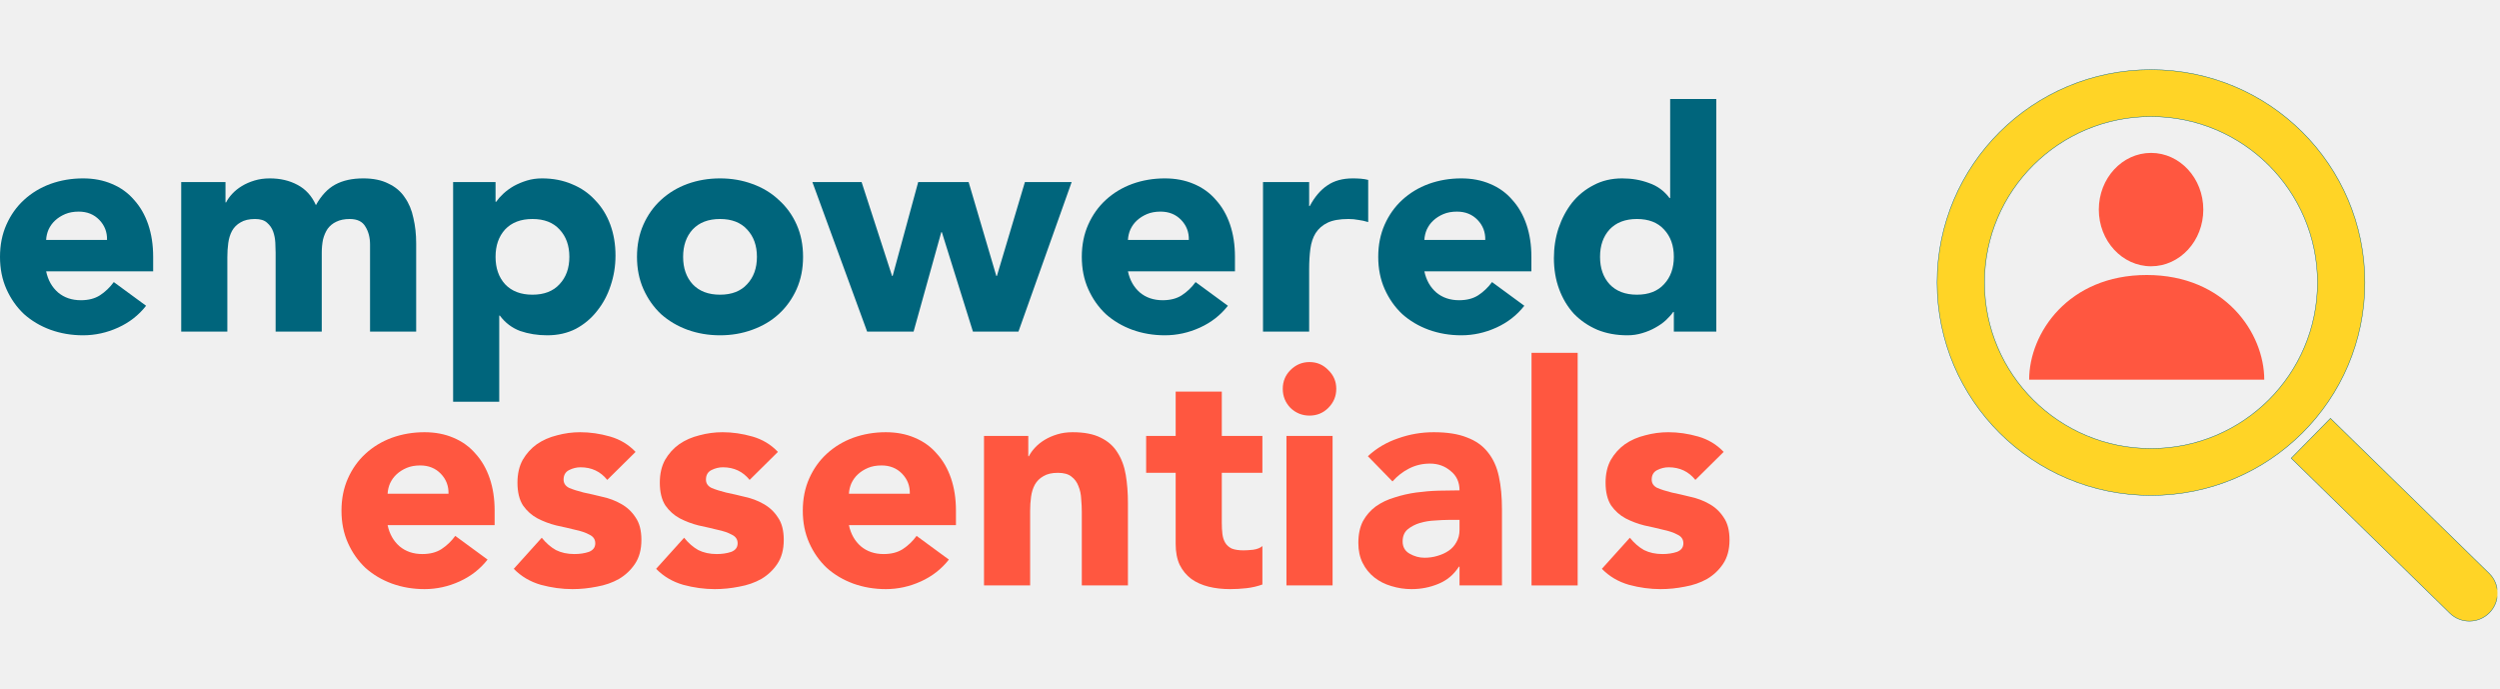
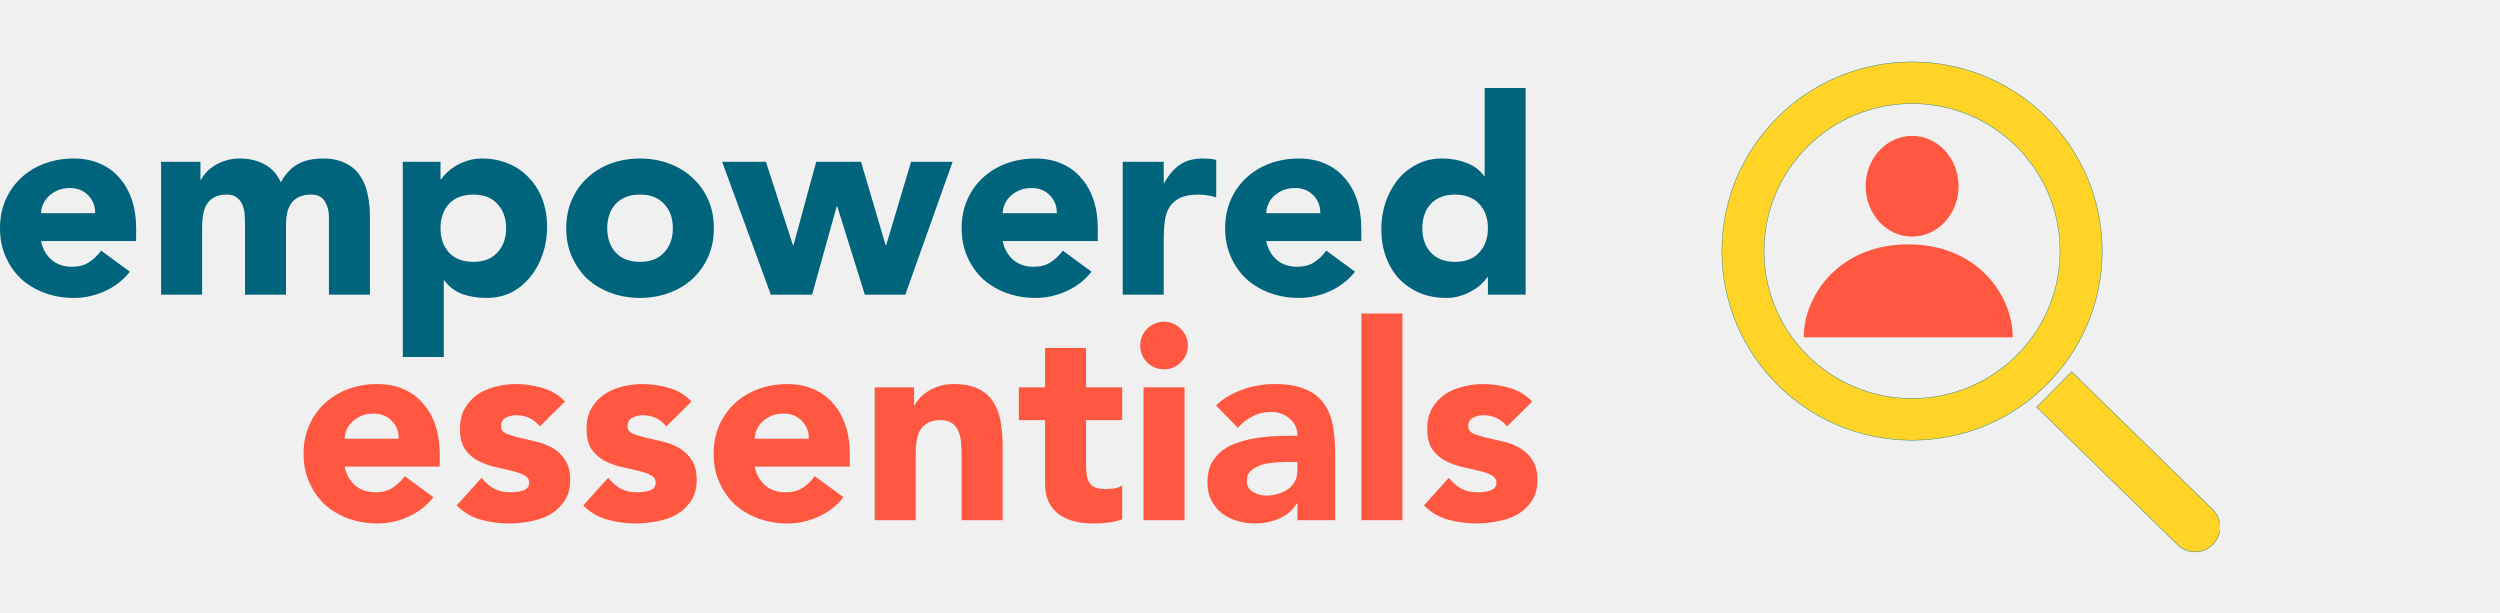
- <svg xmlns="http://www.w3.org/2000/svg" width="606" height="167" viewBox="0 0 606 167" fill="none">
+ <svg xmlns="http://www.w3.org/2000/svg" width="682" height="167" viewBox="0 0 682 167" fill="none">
  <path d="M118.233 135.643C116.443 137.93 114.18 139.696 111.446 140.938C108.711 142.181 105.877 142.803 102.944 142.803C100.16 142.803 97.525 142.355 95.039 141.461C92.603 140.566 90.465 139.298 88.625 137.657C86.835 135.967 85.418 133.953 84.374 131.616C83.33 129.279 82.808 126.669 82.808 123.786C82.808 120.902 83.33 118.292 84.374 115.955C85.418 113.618 86.835 111.629 88.625 109.989C90.465 108.298 92.603 107.005 95.039 106.11C97.525 105.216 100.16 104.768 102.944 104.768C105.529 104.768 107.866 105.216 109.954 106.11C112.092 107.005 113.882 108.298 115.324 109.989C116.816 111.629 117.959 113.618 118.755 115.955C119.55 118.292 119.948 120.902 119.948 123.786V127.291H93.995C94.442 129.429 95.412 131.144 96.903 132.437C98.395 133.68 100.234 134.301 102.422 134.301C104.262 134.301 105.803 133.903 107.046 133.108C108.339 132.263 109.457 131.194 110.402 129.901L118.233 135.643ZM108.761 119.684C108.811 117.794 108.189 116.179 106.897 114.836C105.604 113.494 103.938 112.823 101.9 112.823C100.657 112.823 99.563 113.021 98.618 113.419C97.674 113.817 96.853 114.339 96.157 114.985C95.511 115.582 94.989 116.303 94.591 117.148C94.243 117.944 94.044 118.789 93.995 119.684H108.761Z" fill="#FF5740" />
  <path d="M147.26 116.328C145.619 114.289 143.456 113.27 140.771 113.27C139.827 113.27 138.907 113.494 138.012 113.941C137.117 114.389 136.67 115.159 136.67 116.253C136.67 117.148 137.117 117.819 138.012 118.267C138.957 118.664 140.125 119.037 141.517 119.385C142.959 119.684 144.475 120.032 146.066 120.429C147.707 120.778 149.224 121.349 150.616 122.145C152.058 122.94 153.226 124.034 154.121 125.426C155.066 126.769 155.538 128.583 155.538 130.87C155.538 133.207 155.016 135.146 153.972 136.688C152.977 138.179 151.685 139.397 150.094 140.342C148.503 141.237 146.713 141.858 144.724 142.206C142.735 142.604 140.771 142.803 138.832 142.803C136.297 142.803 133.736 142.455 131.151 141.759C128.565 141.013 126.378 139.72 124.588 137.881L131.375 130.348C132.419 131.641 133.562 132.635 134.805 133.332C136.098 133.978 137.589 134.301 139.28 134.301C140.573 134.301 141.741 134.127 142.785 133.779C143.829 133.381 144.351 132.685 144.351 131.691C144.351 130.746 143.879 130.05 142.934 129.603C142.039 129.105 140.871 128.708 139.429 128.409C138.037 128.061 136.52 127.713 134.88 127.365C133.289 126.968 131.772 126.396 130.33 125.65C128.938 124.904 127.77 123.86 126.825 122.518C125.93 121.126 125.483 119.286 125.483 116.999C125.483 114.861 125.906 113.021 126.751 111.48C127.646 109.939 128.789 108.671 130.181 107.677C131.623 106.682 133.264 105.961 135.103 105.514C136.943 105.017 138.808 104.768 140.697 104.768C143.083 104.768 145.495 105.116 147.931 105.812C150.367 106.508 152.43 107.751 154.121 109.541L147.26 116.328Z" fill="#FF5740" />
  <path d="M181.781 116.328C180.141 114.289 177.978 113.27 175.293 113.27C174.348 113.27 173.428 113.494 172.534 113.941C171.639 114.389 171.191 115.159 171.191 116.253C171.191 117.148 171.639 117.819 172.534 118.267C173.478 118.664 174.647 119.037 176.039 119.385C177.481 119.684 178.997 120.032 180.588 120.429C182.229 120.778 183.745 121.349 185.137 122.145C186.579 122.94 187.747 124.034 188.642 125.426C189.587 126.769 190.059 128.583 190.059 130.87C190.059 133.207 189.537 135.146 188.493 136.688C187.499 138.179 186.206 139.397 184.615 140.342C183.024 141.237 181.234 141.858 179.246 142.206C177.257 142.604 175.293 142.803 173.354 142.803C170.818 142.803 168.258 142.455 165.672 141.759C163.087 141.013 160.899 139.72 159.109 137.881L165.896 130.348C166.94 131.641 168.084 132.635 169.327 133.332C170.619 133.978 172.111 134.301 173.801 134.301C175.094 134.301 176.262 134.127 177.307 133.779C178.351 133.381 178.873 132.685 178.873 131.691C178.873 130.746 178.4 130.05 177.456 129.603C176.561 129.105 175.392 128.708 173.951 128.409C172.558 128.061 171.042 127.713 169.401 127.365C167.81 126.968 166.294 126.396 164.852 125.65C163.46 124.904 162.291 123.86 161.347 122.518C160.452 121.126 160.004 119.286 160.004 116.999C160.004 114.861 160.427 113.021 161.272 111.48C162.167 109.939 163.311 108.671 164.703 107.677C166.145 106.682 167.785 105.961 169.625 105.514C171.465 105.017 173.329 104.768 175.218 104.768C177.605 104.768 180.016 105.116 182.452 105.812C184.889 106.508 186.952 107.751 188.642 109.541L181.781 116.328Z" fill="#FF5740" />
  <path d="M230.1 135.643C228.31 137.93 226.048 139.696 223.313 140.938C220.579 142.181 217.745 142.803 214.811 142.803C212.027 142.803 209.392 142.355 206.906 141.461C204.47 140.566 202.332 139.298 200.492 137.657C198.702 135.967 197.285 133.953 196.241 131.616C195.197 129.279 194.675 126.669 194.675 123.786C194.675 120.902 195.197 118.292 196.241 115.955C197.285 113.618 198.702 111.629 200.492 109.989C202.332 108.298 204.47 107.005 206.906 106.11C209.392 105.216 212.027 104.768 214.811 104.768C217.397 104.768 219.733 105.216 221.822 106.11C223.959 107.005 225.749 108.298 227.191 109.989C228.683 111.629 229.826 113.618 230.622 115.955C231.417 118.292 231.815 120.902 231.815 123.786V127.291H205.862C206.309 129.429 207.279 131.144 208.77 132.437C210.262 133.68 212.102 134.301 214.289 134.301C216.129 134.301 217.67 133.903 218.913 133.108C220.206 132.263 221.324 131.194 222.269 129.901L230.1 135.643ZM220.628 119.684C220.678 117.794 220.057 116.179 218.764 114.836C217.471 113.494 215.806 112.823 213.767 112.823C212.524 112.823 211.43 113.021 210.486 113.419C209.541 113.817 208.721 114.339 208.025 114.985C207.378 115.582 206.856 116.303 206.458 117.148C206.11 117.944 205.912 118.789 205.862 119.684H220.628Z" fill="#FF5740" />
  <path d="M238.618 105.663H249.357V110.585H249.506C249.854 109.889 250.352 109.193 250.998 108.497C251.644 107.801 252.415 107.179 253.31 106.633C254.205 106.086 255.224 105.638 256.368 105.29C257.511 104.942 258.754 104.768 260.096 104.768C262.93 104.768 265.217 105.216 266.958 106.11C268.698 106.956 270.04 108.149 270.985 109.69C271.979 111.232 272.65 113.046 272.998 115.134C273.346 117.223 273.52 119.485 273.52 121.921V141.908H262.334V124.158C262.334 123.114 262.284 122.045 262.185 120.952C262.135 119.808 261.911 118.764 261.513 117.819C261.165 116.875 260.594 116.104 259.798 115.507C259.052 114.911 257.959 114.612 256.517 114.612C255.075 114.612 253.906 114.886 253.012 115.433C252.117 115.93 251.42 116.626 250.923 117.521C250.476 118.366 250.178 119.336 250.028 120.429C249.879 121.523 249.805 122.667 249.805 123.86V141.908H238.618V105.663Z" fill="#FF5740" />
  <path d="M306.127 114.612H296.283V126.694C296.283 127.688 296.333 128.608 296.432 129.453C296.532 130.249 296.755 130.945 297.103 131.542C297.452 132.138 297.974 132.611 298.67 132.959C299.415 133.257 300.385 133.406 301.578 133.406C302.175 133.406 302.945 133.356 303.89 133.257C304.884 133.108 305.63 132.809 306.127 132.362V141.684C304.884 142.132 303.592 142.43 302.249 142.579C300.907 142.728 299.589 142.803 298.297 142.803C296.407 142.803 294.667 142.604 293.076 142.206C291.485 141.809 290.093 141.187 288.9 140.342C287.707 139.447 286.762 138.303 286.066 136.911C285.42 135.519 285.096 133.829 285.096 131.84V114.612H277.937V105.663H285.096V94.924H296.283V105.663H306.127V114.612Z" fill="#FF5740" />
  <path d="M311.961 105.663H323.148V141.908H311.961V105.663ZM311.066 94.253C311.066 92.463 311.688 90.946 312.931 89.703C314.224 88.411 315.765 87.764 317.555 87.764C319.345 87.764 320.861 88.411 322.104 89.703C323.397 90.946 324.043 92.463 324.043 94.253C324.043 96.043 323.397 97.584 322.104 98.876C320.861 100.119 319.345 100.741 317.555 100.741C315.765 100.741 314.224 100.119 312.931 98.876C311.688 97.584 311.066 96.043 311.066 94.253Z" fill="#FF5740" />
  <path d="M353.931 137.359H353.782C352.539 139.298 350.874 140.69 348.786 141.535C346.747 142.38 344.584 142.803 342.297 142.803C340.607 142.803 338.966 142.554 337.375 142.057C335.834 141.61 334.467 140.914 333.273 139.969C332.08 139.024 331.135 137.856 330.439 136.464C329.743 135.072 329.395 133.456 329.395 131.616C329.395 129.528 329.768 127.763 330.514 126.321C331.309 124.879 332.353 123.686 333.646 122.741C334.989 121.797 336.505 121.076 338.195 120.579C339.886 120.032 341.626 119.634 343.416 119.385C345.255 119.137 347.07 118.988 348.86 118.938C350.7 118.888 352.39 118.863 353.931 118.863C353.931 116.875 353.21 115.308 351.769 114.165C350.377 112.972 348.711 112.375 346.772 112.375C344.932 112.375 343.242 112.773 341.701 113.568C340.209 114.314 338.867 115.358 337.673 116.701L331.707 110.585C333.795 108.646 336.232 107.204 339.016 106.26C341.8 105.265 344.684 104.768 347.667 104.768C350.948 104.768 353.633 105.191 355.721 106.036C357.859 106.831 359.55 108.025 360.793 109.616C362.085 111.207 362.98 113.171 363.477 115.507C363.975 117.794 364.223 120.454 364.223 123.487V141.908H353.931V137.359ZM351.172 126.023C350.327 126.023 349.258 126.073 347.965 126.172C346.722 126.222 345.504 126.421 344.311 126.769C343.167 127.117 342.173 127.639 341.328 128.335C340.532 129.031 340.134 130 340.134 131.243C340.134 132.586 340.706 133.58 341.85 134.226C342.993 134.873 344.187 135.196 345.43 135.196C346.523 135.196 347.567 135.047 348.562 134.748C349.606 134.45 350.526 134.028 351.321 133.481C352.117 132.934 352.738 132.238 353.186 131.392C353.683 130.547 353.931 129.553 353.931 128.409V126.023H351.172Z" fill="#FF5740" />
  <path d="M371.391 85.527H382.578V141.908H371.391V85.527Z" fill="#FF5740" />
  <path d="M411.124 116.328C409.483 114.289 407.32 113.27 404.635 113.27C403.691 113.27 402.771 113.494 401.876 113.941C400.981 114.389 400.533 115.159 400.533 116.253C400.533 117.148 400.981 117.819 401.876 118.267C402.82 118.664 403.989 119.037 405.381 119.385C406.823 119.684 408.339 120.032 409.93 120.429C411.571 120.778 413.087 121.349 414.48 122.145C415.921 122.94 417.09 124.034 417.985 125.426C418.929 126.769 419.402 128.583 419.402 130.87C419.402 133.207 418.88 135.146 417.836 136.688C416.841 138.179 415.548 139.397 413.957 140.342C412.366 141.237 410.577 141.858 408.588 142.206C406.599 142.604 404.635 142.803 402.696 142.803C400.161 142.803 397.6 142.455 395.015 141.759C392.429 141.013 390.242 139.72 388.452 137.881L395.238 130.348C396.282 131.641 397.426 132.635 398.669 133.332C399.962 133.978 401.453 134.301 403.144 134.301C404.436 134.301 405.605 134.127 406.649 133.779C407.693 133.381 408.215 132.685 408.215 131.691C408.215 130.746 407.743 130.05 406.798 129.603C405.903 129.105 404.735 128.708 403.293 128.409C401.901 128.061 400.384 127.713 398.744 127.365C397.153 126.968 395.636 126.396 394.194 125.65C392.802 124.904 391.634 123.86 390.689 122.518C389.794 121.126 389.347 119.286 389.347 116.999C389.347 114.861 389.769 113.021 390.615 111.48C391.509 109.939 392.653 108.671 394.045 107.677C395.487 106.682 397.128 105.961 398.967 105.514C400.807 105.017 402.671 104.768 404.561 104.768C406.947 104.768 409.359 105.116 411.795 105.812C414.231 106.508 416.294 107.751 417.985 109.541L411.124 116.328Z" fill="#FF5740" />
  <path d="M35.425 74.117C33.635 76.404 31.372 78.169 28.638 79.412C25.904 80.654 23.07 81.276 20.136 81.276C17.352 81.276 14.717 80.829 12.231 79.934C9.795 79.039 7.657 77.771 5.817 76.13C4.027 74.44 2.61 72.426 1.566 70.089C0.522 67.752 0 65.142 0 62.259C0 59.375 0.522 56.765 1.566 54.428C2.61 52.091 4.027 50.102 5.817 48.462C7.657 46.771 9.795 45.478 12.231 44.584C14.717 43.689 17.352 43.241 20.136 43.241C22.721 43.241 25.058 43.689 27.146 44.584C29.284 45.478 31.074 46.771 32.516 48.462C34.008 50.102 35.151 52.091 35.947 54.428C36.742 56.765 37.14 59.375 37.14 62.259V65.764H11.187C11.634 67.902 12.604 69.617 14.095 70.91C15.587 72.153 17.426 72.774 19.614 72.774C21.454 72.774 22.995 72.376 24.238 71.581C25.531 70.736 26.649 69.667 27.594 68.374L35.425 74.117ZM25.953 58.157C26.003 56.267 25.381 54.652 24.089 53.309C22.796 51.967 21.131 51.296 19.092 51.296C17.849 51.296 16.755 51.495 15.811 51.892C14.866 52.29 14.046 52.812 13.35 53.458C12.703 54.055 12.181 54.776 11.783 55.621C11.435 56.417 11.236 57.262 11.187 58.157H25.953Z" fill="#00657C" />
  <path d="M43.943 44.136H54.682V49.058H54.831C55.179 48.362 55.676 47.666 56.323 46.97C56.969 46.274 57.74 45.653 58.635 45.106C59.53 44.559 60.549 44.111 61.692 43.763C62.836 43.415 64.079 43.241 65.421 43.241C67.957 43.241 70.194 43.763 72.133 44.807C74.122 45.851 75.614 47.492 76.608 49.729C77.901 47.393 79.467 45.727 81.306 44.733C83.146 43.738 85.408 43.241 88.093 43.241C90.529 43.241 92.568 43.664 94.209 44.509C95.899 45.304 97.216 46.423 98.161 47.865C99.156 49.257 99.852 50.923 100.249 52.862C100.697 54.751 100.921 56.789 100.921 58.977V80.381H89.734V59.275C89.734 57.585 89.361 56.143 88.615 54.95C87.919 53.707 86.651 53.086 84.812 53.086C83.519 53.086 82.425 53.309 81.53 53.757C80.685 54.154 79.989 54.726 79.442 55.472C78.945 56.218 78.572 57.088 78.323 58.082C78.124 59.077 78.025 60.121 78.025 61.215V80.381H66.838V61.215C66.838 60.568 66.813 59.773 66.764 58.828C66.714 57.883 66.54 56.988 66.242 56.143C65.943 55.298 65.446 54.577 64.75 53.98C64.104 53.384 63.134 53.086 61.842 53.086C60.4 53.086 59.231 53.359 58.336 53.906C57.441 54.403 56.745 55.099 56.248 55.994C55.801 56.839 55.502 57.809 55.353 58.903C55.204 59.996 55.13 61.14 55.13 62.333V80.381H43.943V44.136Z" fill="#00657C" />
  <path d="M109.879 44.136H120.17V48.909H120.32C120.767 48.263 121.339 47.616 122.035 46.97C122.781 46.274 123.626 45.653 124.571 45.106C125.565 44.559 126.634 44.111 127.777 43.763C128.921 43.415 130.139 43.241 131.432 43.241C134.117 43.241 136.553 43.714 138.74 44.658C140.928 45.553 142.792 46.846 144.334 48.536C145.925 50.177 147.143 52.141 147.988 54.428C148.833 56.715 149.256 59.226 149.256 61.96C149.256 64.496 148.858 66.932 148.063 69.269C147.317 71.556 146.223 73.594 144.781 75.384C143.389 77.174 141.674 78.616 139.635 79.71C137.597 80.754 135.285 81.276 132.7 81.276C130.363 81.276 128.175 80.928 126.137 80.232C124.148 79.486 122.507 78.243 121.214 76.503H121.065V97.385H109.879V44.136ZM120.17 62.259C120.17 64.993 120.941 67.206 122.482 68.896C124.073 70.587 126.286 71.432 129.12 71.432C131.954 71.432 134.141 70.587 135.683 68.896C137.274 67.206 138.069 64.993 138.069 62.259C138.069 59.524 137.274 57.312 135.683 55.621C134.141 53.931 131.954 53.086 129.12 53.086C126.286 53.086 124.073 53.931 122.482 55.621C120.941 57.312 120.17 59.524 120.17 62.259Z" fill="#00657C" />
  <path d="M154.468 62.259C154.468 59.375 154.99 56.765 156.034 54.428C157.078 52.091 158.495 50.102 160.285 48.462C162.124 46.771 164.262 45.478 166.698 44.584C169.184 43.689 171.819 43.241 174.604 43.241C177.388 43.241 179.998 43.689 182.434 44.584C184.92 45.478 187.058 46.771 188.848 48.462C190.688 50.102 192.13 52.091 193.174 54.428C194.218 56.765 194.74 59.375 194.74 62.259C194.74 65.142 194.218 67.752 193.174 70.089C192.13 72.426 190.688 74.44 188.848 76.13C187.058 77.771 184.92 79.039 182.434 79.934C179.998 80.829 177.388 81.276 174.604 81.276C171.819 81.276 169.184 80.829 166.698 79.934C164.262 79.039 162.124 77.771 160.285 76.13C158.495 74.44 157.078 72.426 156.034 70.089C154.99 67.752 154.468 65.142 154.468 62.259ZM165.654 62.259C165.654 64.993 166.425 67.206 167.966 68.896C169.557 70.587 171.77 71.432 174.604 71.432C177.438 71.432 179.625 70.587 181.167 68.896C182.758 67.206 183.553 64.993 183.553 62.259C183.553 59.524 182.758 57.312 181.167 55.621C179.625 53.931 177.438 53.086 174.604 53.086C171.77 53.086 169.557 53.931 167.966 55.621C166.425 57.312 165.654 59.524 165.654 62.259Z" fill="#00657C" />
  <path d="M197.003 44.136H208.936L216.319 66.882H216.468L222.658 44.136H234.889L241.601 66.882H241.75L248.537 44.136H259.873L246.971 80.381H235.933L228.401 56.292H228.252L221.54 80.381H210.278L197.003 44.136Z" fill="#00657C" />
  <path d="M297.759 74.117C295.969 76.404 293.707 78.169 290.972 79.412C288.238 80.654 285.404 81.276 282.47 81.276C279.686 81.276 277.051 80.829 274.565 79.934C272.129 79.039 269.991 77.771 268.151 76.13C266.362 74.44 264.945 72.426 263.9 70.089C262.856 67.752 262.334 65.142 262.334 62.259C262.334 59.375 262.856 56.765 263.9 54.428C264.945 52.091 266.362 50.102 268.151 48.462C269.991 46.771 272.129 45.478 274.565 44.584C277.051 43.689 279.686 43.241 282.47 43.241C285.056 43.241 287.393 43.689 289.481 44.584C291.619 45.478 293.409 46.771 294.85 48.462C296.342 50.102 297.485 52.091 298.281 54.428C299.076 56.765 299.474 59.375 299.474 62.259V65.764H273.521C273.969 67.902 274.938 69.617 276.43 70.91C277.921 72.153 279.761 72.774 281.948 72.774C283.788 72.774 285.329 72.376 286.572 71.581C287.865 70.736 288.984 69.667 289.928 68.374L297.759 74.117ZM288.288 58.157C288.337 56.267 287.716 54.652 286.423 53.309C285.13 51.967 283.465 51.296 281.426 51.296C280.183 51.296 279.09 51.495 278.145 51.892C277.2 52.29 276.38 52.812 275.684 53.458C275.037 54.055 274.515 54.776 274.118 55.621C273.77 56.417 273.571 57.262 273.521 58.157H288.288Z" fill="#00657C" />
  <path d="M306.277 44.136H317.464V49.953H317.613C318.806 47.716 320.223 46.05 321.864 44.956C323.505 43.813 325.568 43.241 328.054 43.241C328.7 43.241 329.347 43.266 329.993 43.316C330.639 43.365 331.236 43.465 331.783 43.614V53.831C330.987 53.583 330.192 53.409 329.396 53.309C328.651 53.16 327.855 53.086 327.01 53.086C324.872 53.086 323.182 53.384 321.939 53.98C320.696 54.577 319.726 55.422 319.03 56.516C318.384 57.56 317.961 58.828 317.762 60.319C317.563 61.811 317.464 63.452 317.464 65.242V80.381H306.277V44.136Z" fill="#00657C" />
  <path d="M369.642 74.117C367.852 76.404 365.59 78.169 362.856 79.412C360.121 80.654 357.287 81.276 354.354 81.276C351.57 81.276 348.934 80.829 346.449 79.934C344.012 79.039 341.874 77.771 340.035 76.13C338.245 74.44 336.828 72.426 335.784 70.089C334.74 67.752 334.218 65.142 334.218 62.259C334.218 59.375 334.74 56.765 335.784 54.428C336.828 52.091 338.245 50.102 340.035 48.462C341.874 46.771 344.012 45.478 346.449 44.584C348.934 43.689 351.57 43.241 354.354 43.241C356.939 43.241 359.276 43.689 361.364 44.584C363.502 45.478 365.292 46.771 366.734 48.462C368.225 50.102 369.369 52.091 370.164 54.428C370.96 56.765 371.358 59.375 371.358 62.259V65.764H345.404C345.852 67.902 346.821 69.617 348.313 70.91C349.805 72.153 351.644 72.774 353.832 72.774C355.671 72.774 357.213 72.376 358.456 71.581C359.748 70.736 360.867 69.667 361.812 68.374L369.642 74.117ZM360.171 58.157C360.221 56.267 359.599 54.652 358.306 53.309C357.014 51.967 355.348 51.296 353.31 51.296C352.067 51.296 350.973 51.495 350.028 51.892C349.084 52.29 348.263 52.812 347.567 53.458C346.921 54.055 346.399 54.776 346.001 55.621C345.653 56.417 345.454 57.262 345.404 58.157H360.171Z" fill="#00657C" />
  <path d="M416.195 80.381H405.904V75.608H405.754C405.307 76.254 404.71 76.926 403.965 77.622C403.269 78.268 402.423 78.865 401.429 79.412C400.484 79.958 399.415 80.406 398.222 80.754C397.079 81.102 395.885 81.276 394.642 81.276C391.958 81.276 389.521 80.829 387.334 79.934C385.146 78.989 383.257 77.696 381.666 76.055C380.124 74.365 378.931 72.376 378.086 70.089C377.241 67.802 376.818 65.291 376.818 62.557C376.818 60.021 377.191 57.61 377.937 55.323C378.732 52.986 379.826 50.923 381.218 49.133C382.66 47.343 384.4 45.926 386.439 44.882C388.477 43.788 390.789 43.241 393.374 43.241C395.711 43.241 397.874 43.614 399.863 44.36C401.901 45.056 403.567 46.274 404.86 48.014H405.009V24H416.195V80.381ZM405.904 62.259C405.904 59.524 405.108 57.312 403.517 55.621C401.976 53.931 399.788 53.086 396.954 53.086C394.12 53.086 391.908 53.931 390.317 55.621C388.776 57.312 388.005 59.524 388.005 62.259C388.005 64.993 388.776 67.206 390.317 68.896C391.908 70.587 394.12 71.432 396.954 71.432C399.788 71.432 401.976 70.587 403.517 68.896C405.108 67.206 405.904 64.993 405.904 62.259Z" fill="#00657C" />
  <g clip-path="url(#clip0_3912_2)">
    <path d="M521.626 64.545C528.623 64.545 534.295 58.393 534.295 50.804C534.295 43.216 528.623 37.064 521.626 37.064C514.629 37.064 508.957 43.216 508.957 50.804C508.957 58.393 514.629 64.545 521.626 64.545Z" fill="#FF5740" />
    <path d="M492.065 92.026C492.065 80.751 501.567 66.659 520.57 66.659C539.574 66.659 549.076 80.751 549.076 92.026H492.065Z" fill="#FF5740" />
    <path d="M603.606 138.975C606.278 141.583 606.31 145.863 603.68 148.532C601.051 151.201 596.752 151.252 594.081 148.643L555.605 111.073L565.128 101.405L603.606 138.975Z" fill="#FFD426" stroke="#00657C" stroke-width="0.1" stroke-linecap="round" />
    <path d="M561.983 68.489C561.983 46.238 543.872 28.262 521.609 28.261C499.345 28.261 481.234 46.238 481.234 68.489C481.234 90.74 499.345 108.716 521.609 108.716C543.871 108.716 561.983 90.74 561.983 68.489ZM573.481 68.489C573.481 96.953 550.291 120.09 521.609 120.09C492.926 120.09 469.736 96.953 469.736 68.489C469.736 40.025 492.926 16.888 521.609 16.888C550.291 16.888 573.481 40.025 573.481 68.489Z" fill="#FFD426" stroke="#00657C" stroke-width="0.1" />
  </g>
  <defs>
    <clipPath id="clip0_3912_2">
      <rect width="141.471" height="167" fill="white" transform="translate(464.077)" />
    </clipPath>
  </defs>
</svg>
